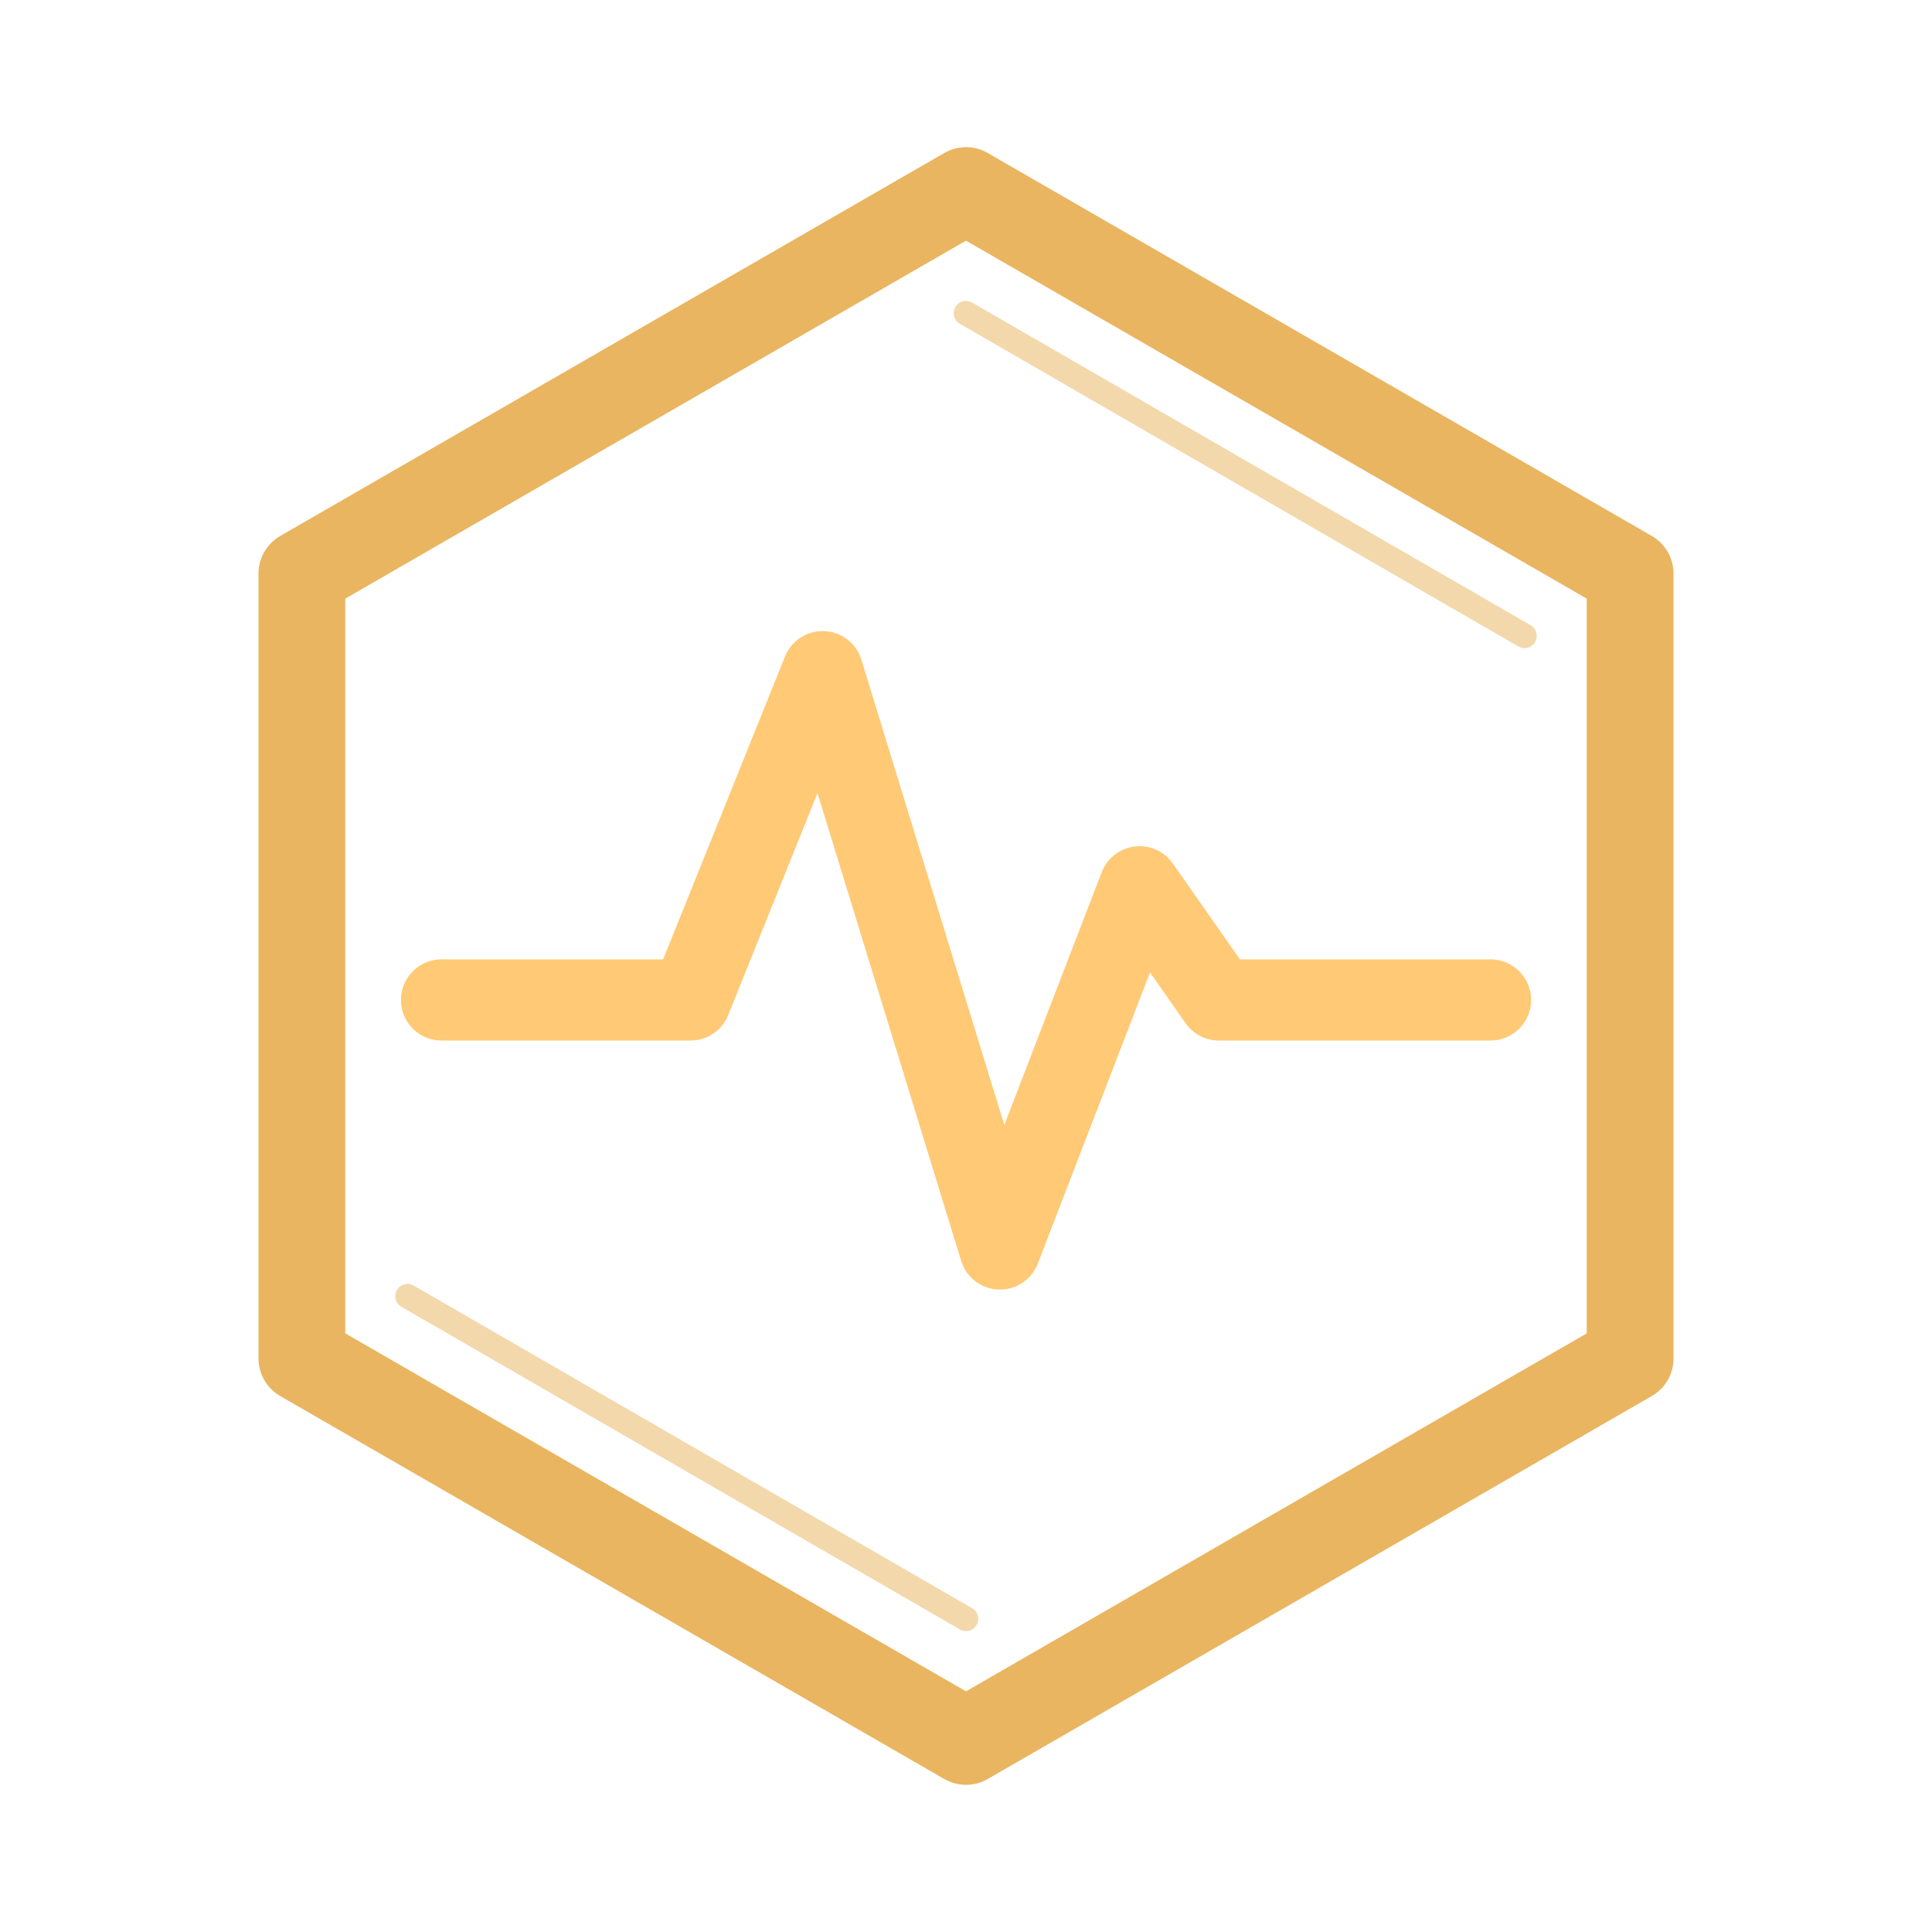
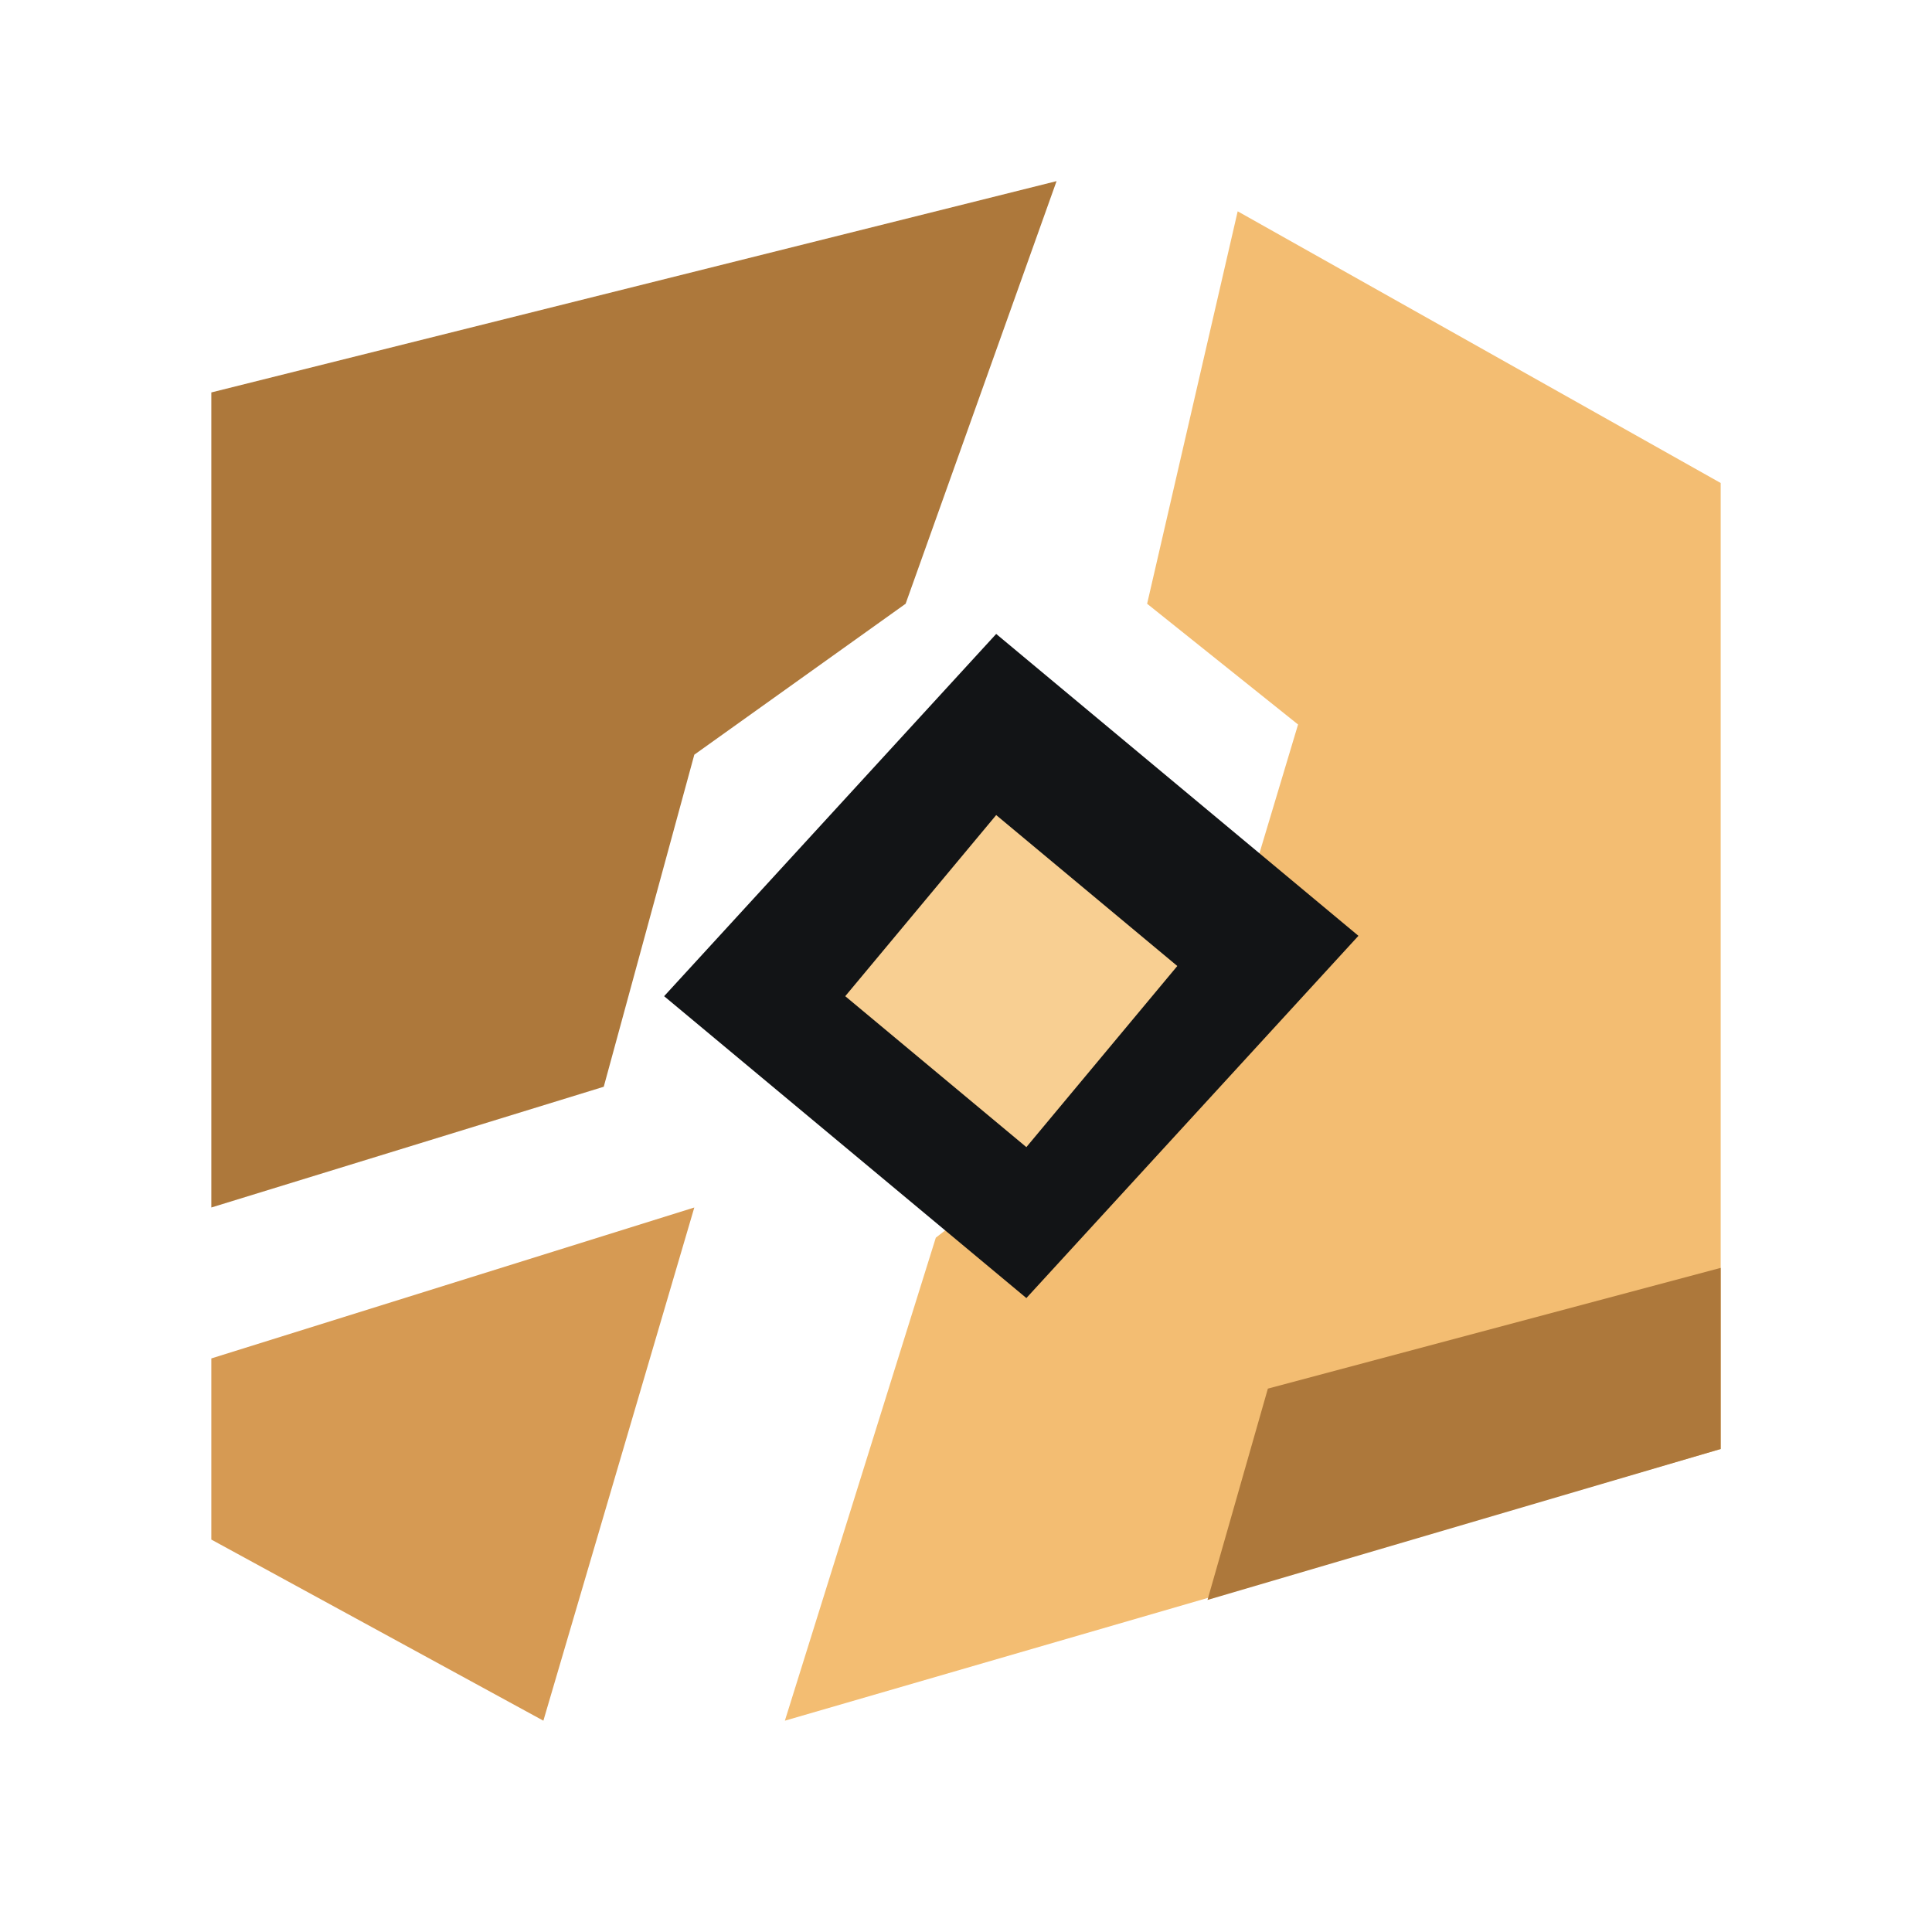
- <svg xmlns="http://www.w3.org/2000/svg" viewBox="0 0 1024 1024" fill="none">
-   <path d="M512 101 864 304v416L512 923 160 720V304Z" stroke="#e9b560" stroke-width="46" stroke-linejoin="round" />
-   <path d="M234 530h132l70-174 94 306 74-192 42 60h144" stroke="#ffc975" stroke-width="43" stroke-linecap="round" stroke-linejoin="round" />
-   <path d="M512 166 808 337M216 687l296 171" stroke="#e9b560" stroke-opacity=".52" stroke-width="13" stroke-linecap="round" />
+ <svg xmlns="http://www.w3.org/2000/svg" viewBox="0 0 64 64" role="img" aria-labelledby="name">
+   <path fill="#AD783B" d="M7 13 35 6 30 20 23 25 20 36 7 40Z" />
+   <path fill="#F3BD72" d="m41 7 16 9v32l-31 9 5-16 9-7 3-10-5-4z" />
+   <path fill="#D69A53" d="M7 45 23 40l-5 17-11-6z" />
+   <path fill="#121416" d="m33 21 12 10-11 12-12-10z" />
+   <path fill="#F8CF92" d="m33 27 6 5-5 6-6-5z" />
+   <path fill="#AD783B" d="m42 46 15-4v6l-17 5z" />
</svg>
